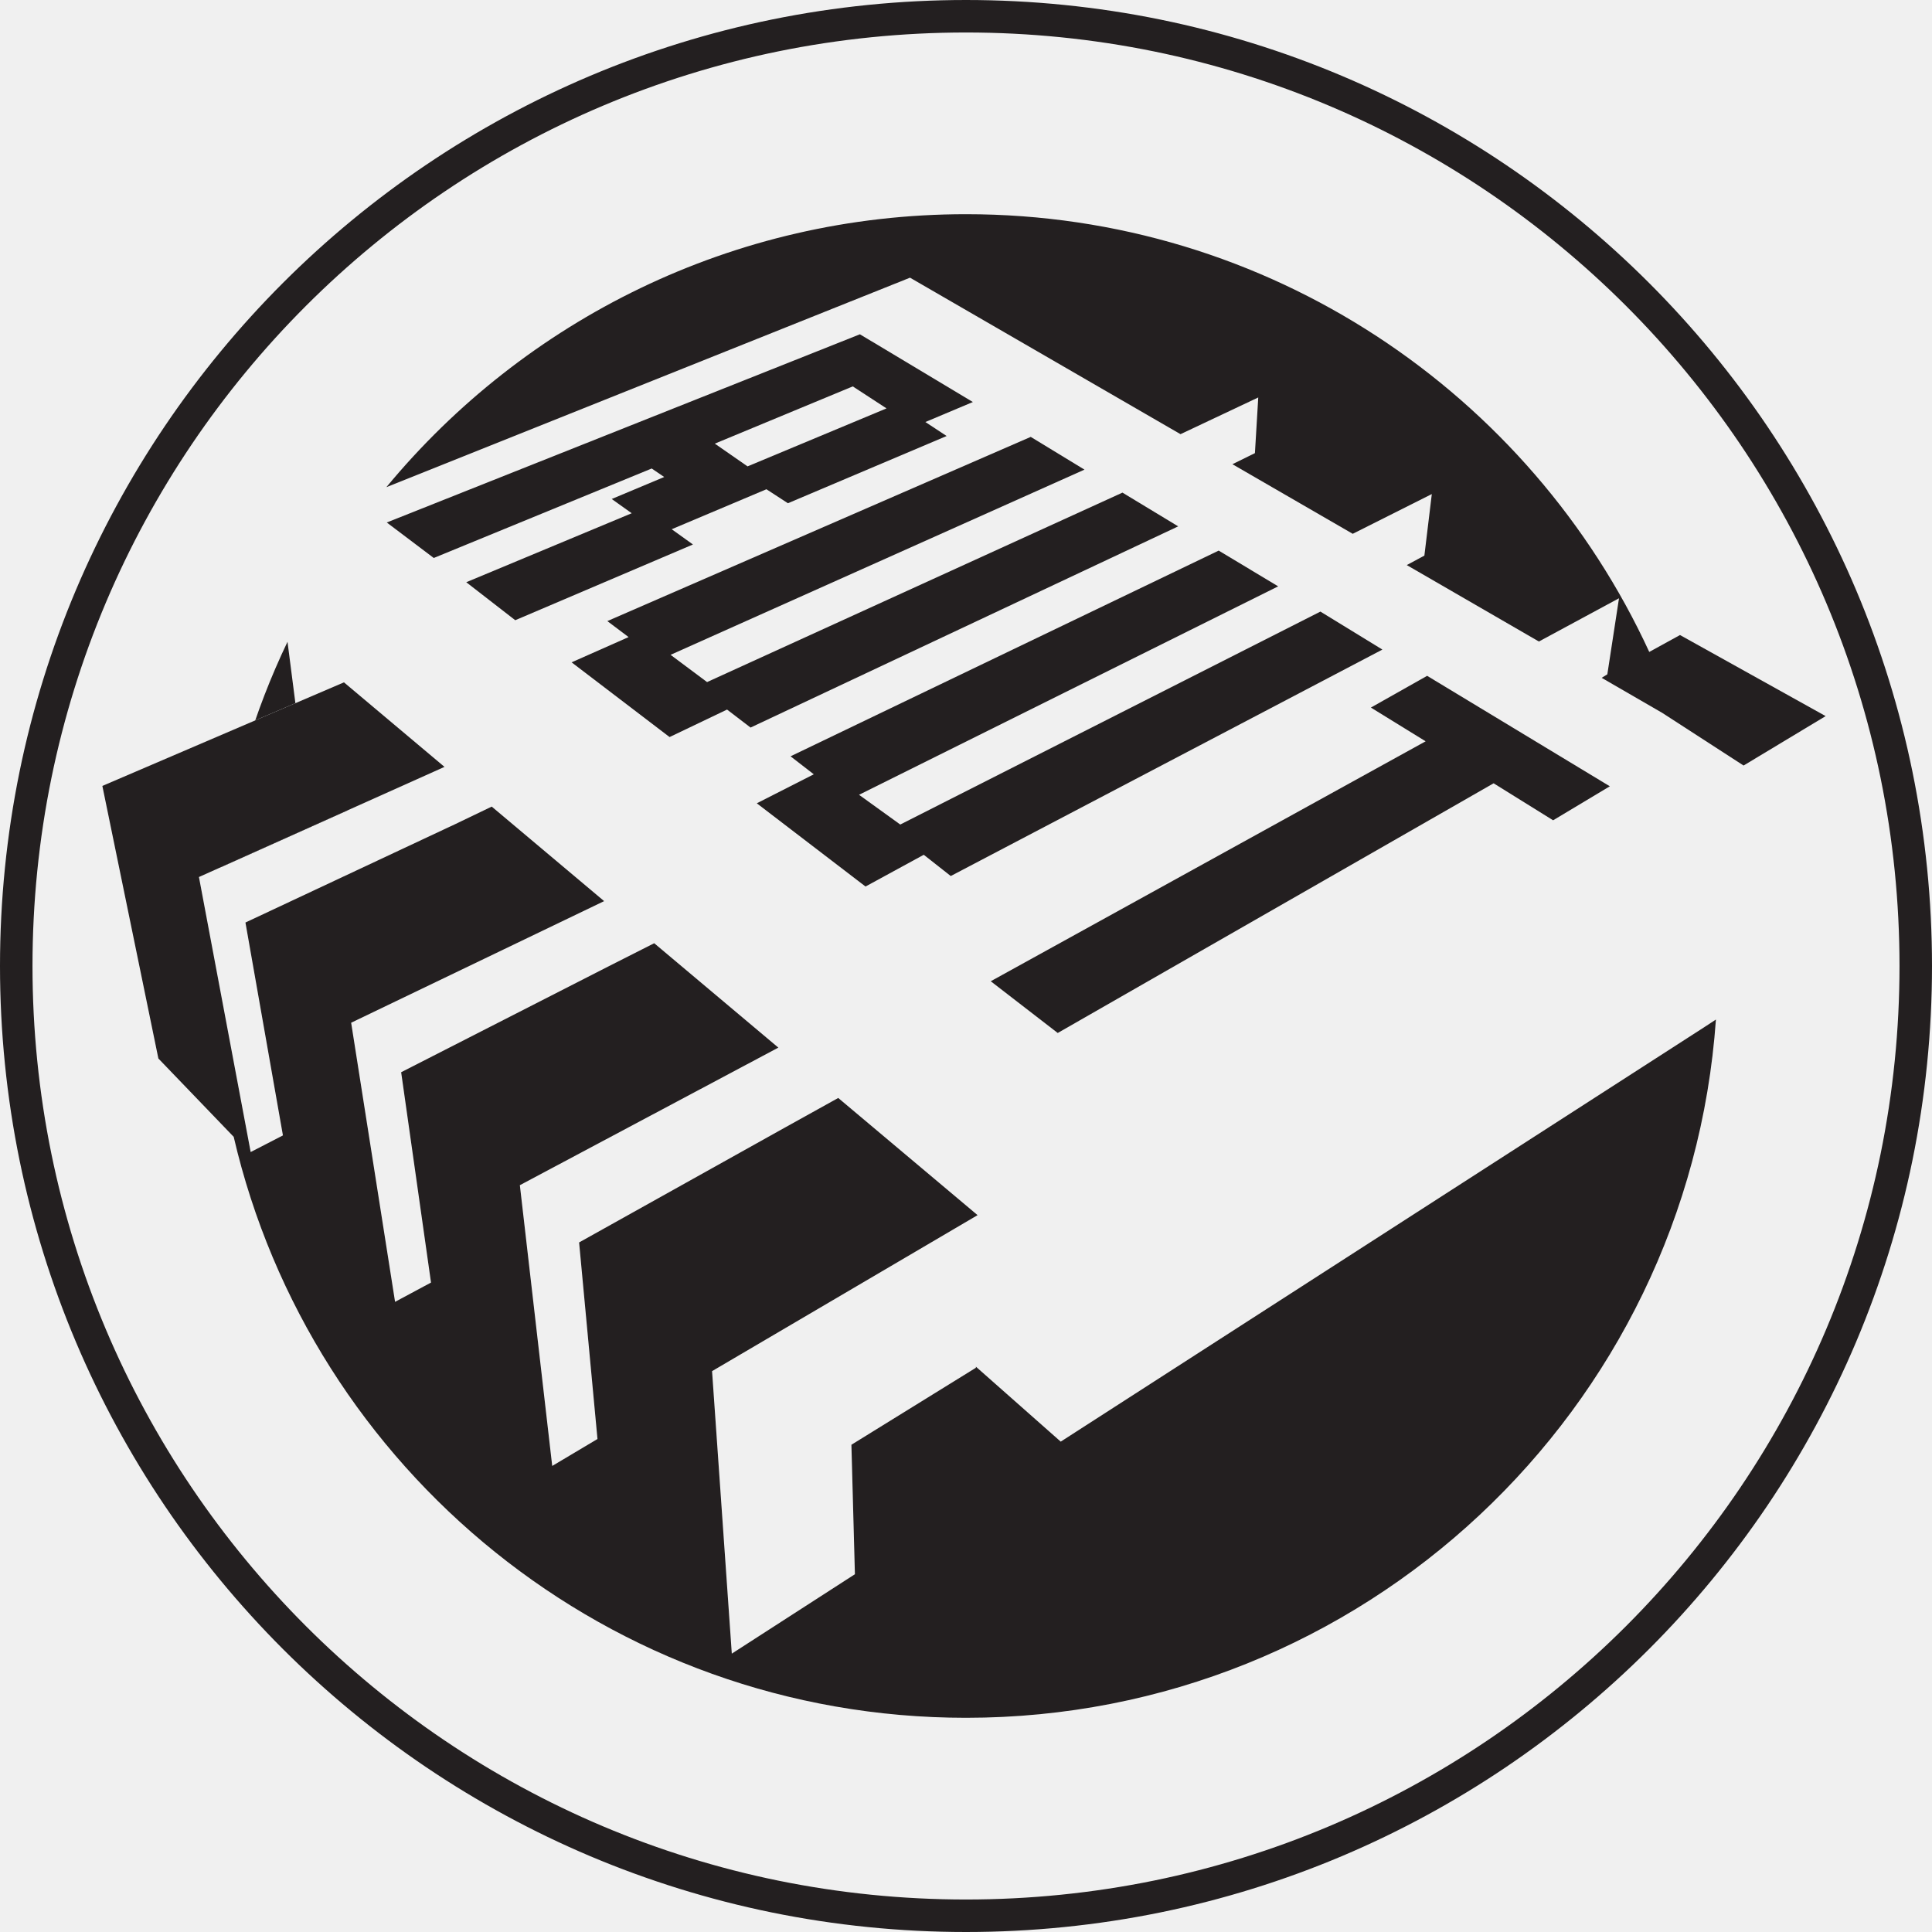
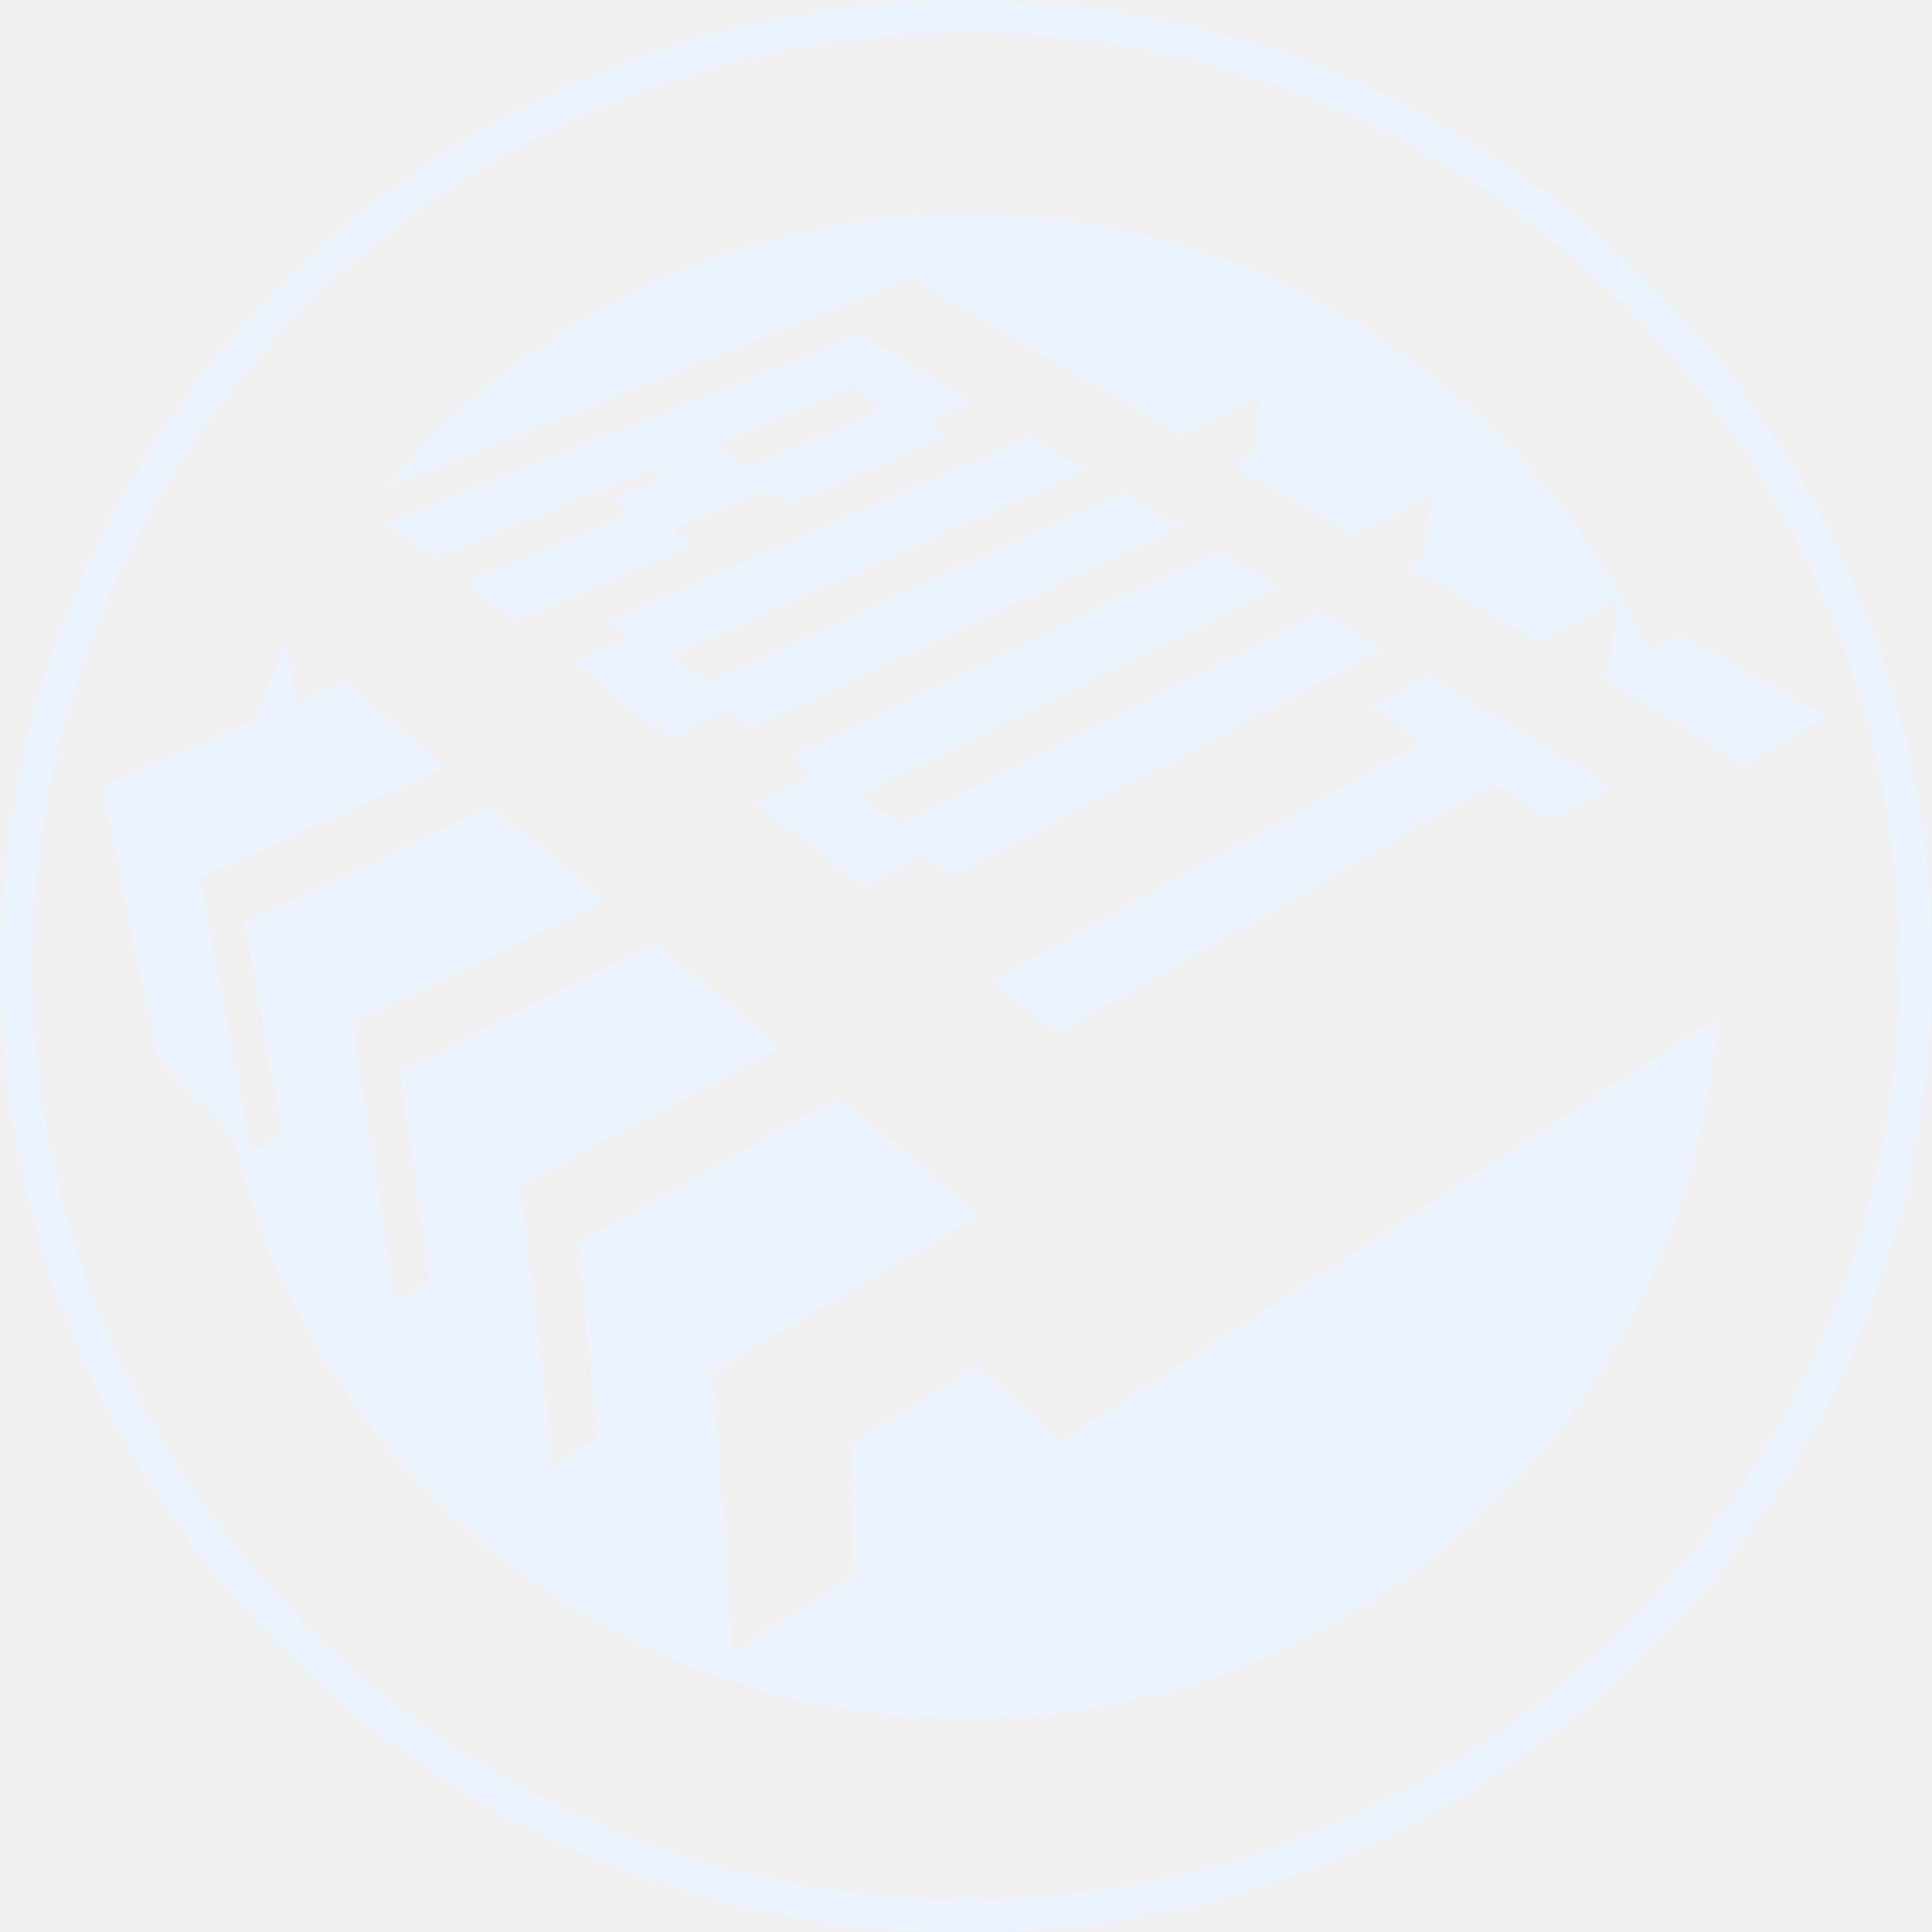
<svg xmlns="http://www.w3.org/2000/svg" width="2589.17mm" height="2589.17mm" viewBox="0 0 7339.378 7339.38">
  <defs>
-     <style>.c{fill:#231f20;}.d{fill:#fff;}</style>
+     <style>.c{fill:#eaf3ff;}.d{fill:#fff;}</style>
  </defs>
  <g id="a">
    <path class="c" d="M3669.69,7339.38c-248.943,0-497.749-25.084-739.505-74.555-235.644-48.22-467.43-120.171-688.922-213.854-217.458-91.977-427.191-205.815-623.374-338.354-194.303-131.27-377.016-282.021-543.061-448.066-166.045-166.045-316.796-348.758-448.065-543.061-132.539-196.183-246.378-405.916-338.354-623.373-93.682-221.492-165.633-453.279-213.854-688.923C25.084,4167.438,0,3918.633,0,3669.69s25.084-497.749,74.554-739.504c48.22-235.645,120.171-467.431,213.854-688.923,91.977-217.458,205.815-427.19,338.354-623.374,131.269-194.303,282.02-377.016,448.065-543.061s348.758-316.796,543.061-448.065c196.183-132.539,405.916-246.377,623.374-338.354,221.492-93.682,453.279-165.633,688.922-213.854C3171.941,25.084,3420.747,0,3669.69,0s497.749,25.084,739.505,74.554c235.644,48.22,467.431,120.171,688.923,213.854,217.457,91.978,427.19,205.815,623.373,338.354,194.304,131.269,377.016,282.02,543.062,448.065s316.797,348.758,448.064,543.061c132.539,196.184,246.378,405.917,338.354,623.374,93.684,221.492,165.635,453.279,213.854,688.923,49.471,241.755,74.554,490.561,74.554,739.504s-25.083,497.749-74.554,739.505c-48.219,235.644-120.17,467.431-213.854,688.923-91.977,217.457-205.815,427.19-338.354,623.373-131.268,194.303-282.019,377.016-448.064,543.061-166.046,166.046-348.758,316.797-543.062,448.066-196.183,132.538-405.916,246.377-623.373,338.354-221.492,93.683-453.279,165.634-688.923,213.854-241.756,49.471-490.562,74.555-739.505,74.555ZM3669.69,123.431c-240.65,0-481.13,24.241-714.76,72.049-227.663,46.585-451.597,116.099-665.586,206.609-210.117,88.871-412.78,198.875-602.359,326.951-187.793,126.871-364.389,272.576-524.879,433.066-160.491,160.491-306.195,337.086-433.066,524.879-128.077,189.58-238.08,392.242-326.951,602.36-90.51,213.988-160.023,437.922-206.609,665.584-47.808,233.63-72.049,474.111-72.049,714.76s24.241,481.13,72.049,714.76c46.585,227.662,116.099,451.597,206.609,665.585,88.871,210.117,198.875,412.78,326.951,602.359,126.871,187.793,272.576,364.389,433.066,524.879,160.49,160.491,337.086,306.195,524.879,433.066,189.579,128.077,392.242,238.08,602.359,326.951,213.989,90.51,437.923,160.023,665.586,206.609,233.63,47.808,474.11,72.049,714.76,72.049s481.13-24.241,714.76-72.049c227.662-46.586,451.597-116.1,665.585-206.609,210.117-88.871,412.779-198.874,602.358-326.951,187.795-126.871,364.389-272.575,524.88-433.066,160.491-160.49,306.196-337.086,433.067-524.879,128.076-189.579,238.078-392.242,326.951-602.359,90.509-213.988,160.021-437.923,206.608-665.585,47.808-233.63,72.048-474.11,72.048-714.76s-24.24-481.13-72.048-714.76c-46.587-227.663-116.1-451.597-206.608-665.584-88.873-210.118-198.875-412.78-326.951-602.36-126.871-187.793-272.576-364.388-433.067-524.879-160.491-160.491-337.085-306.195-524.88-433.066-189.579-128.077-392.241-238.08-602.358-326.951-213.988-90.51-437.923-160.023-665.585-206.609-233.63-47.808-474.111-72.049-714.76-72.049Z" />
    <path class="c" d="M6935.361,2720.38l-553.283-307.969-116.811,64.186c-451.913-981.523-1444.163-1662.902-2595.578-1662.902-886.163,0-1678.048,403.603-2201.892,1037.007l1989.211-795.843,1027.563,594.492,295.357-139.45-12.657,211.484-85.476,42.07,457.038,264.417,300.404-150.983-28.228,233.778-66.908,35.963,501.934,290.391,304.305-164.318-44.321,288.961-21.546,13.304,230.223,133.194,308.886,199.966,311.777-187.748Z" />
    <path class="c" d="M1156.451,2937.651l-64.26-499.573c-127.069,265.452-214.349,553.583-254.094,856.68l479.231-214.944-160.877-142.163Z" />
    <path class="c" d="M3695.8,1527.218l-429.159-257.306-1797.341,714.949,178.5,134.824,827.935-339.909,47.473,32.282-199.388,83.553,75.957,54.12-628.547,262.053,186.095,144.319,675.071-287.688-80.705-57.917,359.848-151.915,81.654,53.17,602.911-255.407-80.705-53.17,180.399-75.957ZM2839.856,1771.706l-124.38-86.401,524.106-217.428,128.178,83.553-527.904,220.276Z" />
    <polygon class="c" points="3915.602 1659.669 2307.205 2359.426 2387.91 2420.192 2171.431 2516.088 2543.622 2799.978 2762 2695.537 2851.249 2763.899 4475.787 1999.578 4264.056 1871.4 2686.042 2591.096 2547.42 2487.604 4119.737 1784.049 3915.602 1659.669" />
    <polygon class="c" points="4629.601 2091.676 4855.574 2227.45 3263.318 3019.305 3419.98 3132.292 5016.034 2323.346 5251.502 2467.665 3611.772 3327.882 3509.23 3247.177 3288.004 3367.76 2874.986 3051.587 3091.465 2941.449 3003.164 2873.087 4629.601 2091.676" />
    <polygon class="c" points="5421.456 2567.359 6115.516 2987.023 5899.987 3116.151 5674.014 2975.63 4018.144 3924.147 3763.687 3727.607 5415.759 2816.119 5207.826 2687.941 5421.456 2567.359" />
  </g>
  <g id="b">
    <path class="d" d="M6475.374,3901.315l-.009.045-3.628,2.336-.303.198-.002-.002-2441.894,1572.632-322.296-284.805-.048,4.238-472.834,292.436,13.292,491.824-467.622,301.636v-.002s0,0,0,0l-74.998-1073.075,1008.704-592.619-529.432-445.176-212.947,118.237-174.931,97.638h0l-596.511,332.945,69.786,746.756-171.891,102.324-122.918-1066.508,594.304-316.314h0l387.661-206.33-471.618-396.573-170.97,86.535-790.374,403.523,113.423,798.995-136.495,73.27v-.003h0l-166.821-1060.257,579.511-278.571h0s381.547-183.41,381.547-183.41l-427.088-359.127-152.76,73.403-.021-.198-217.4,101.968h0l-565.414,265.199,142.401,808.728-122.491,63.216v-.002s-61.046-324.545-61.046-324.545l-77.387-411.427h0s-58.078-308.771-58.078-308.771l932.829-418.391-381.949-321.168-917.85,393.478,212.823,1035.469,286.141,297.643c293.876,1264.644,1427.847,2206.975,2781.919,2206.975,1508.951,0,2744.576-1170.223,2848.863-2652.643l-43.18,28.271Z" />
    <path class="c" d="M6475.374,3901.315l-.009.045-3.628,2.336-.303.198-.002-.002-2441.894,1572.632-322.296-284.805-.048,4.238-472.834,292.436,13.292,491.824-467.622,301.636v-.002s0,0,0,0l-74.998-1073.075,1008.704-592.619-529.432-445.176-212.947,118.237-174.931,97.638h0l-596.511,332.945,69.786,746.756-171.891,102.324-122.918-1066.508,594.304-316.314h0l387.661-206.33-471.618-396.573-170.97,86.535-790.374,403.523,113.423,798.995-136.495,73.27v-.003h0l-166.821-1060.257,579.511-278.571h0s381.547-183.41,381.547-183.41l-427.088-359.127-152.76,73.403-.021-.198-217.4,101.968h0l-565.414,265.199,142.401,808.728-122.491,63.216v-.002s-61.046-324.545-61.046-324.545l-77.387-411.427h0s-58.078-308.771-58.078-308.771l932.829-418.391-381.949-321.168-917.85,393.478,212.823,1035.469,286.141,297.643c293.876,1264.644,1427.847,2206.975,2781.919,2206.975,1508.951,0,2744.576-1170.223,2848.863-2652.643l-43.18,28.271Z" />
  </g>
</svg>
